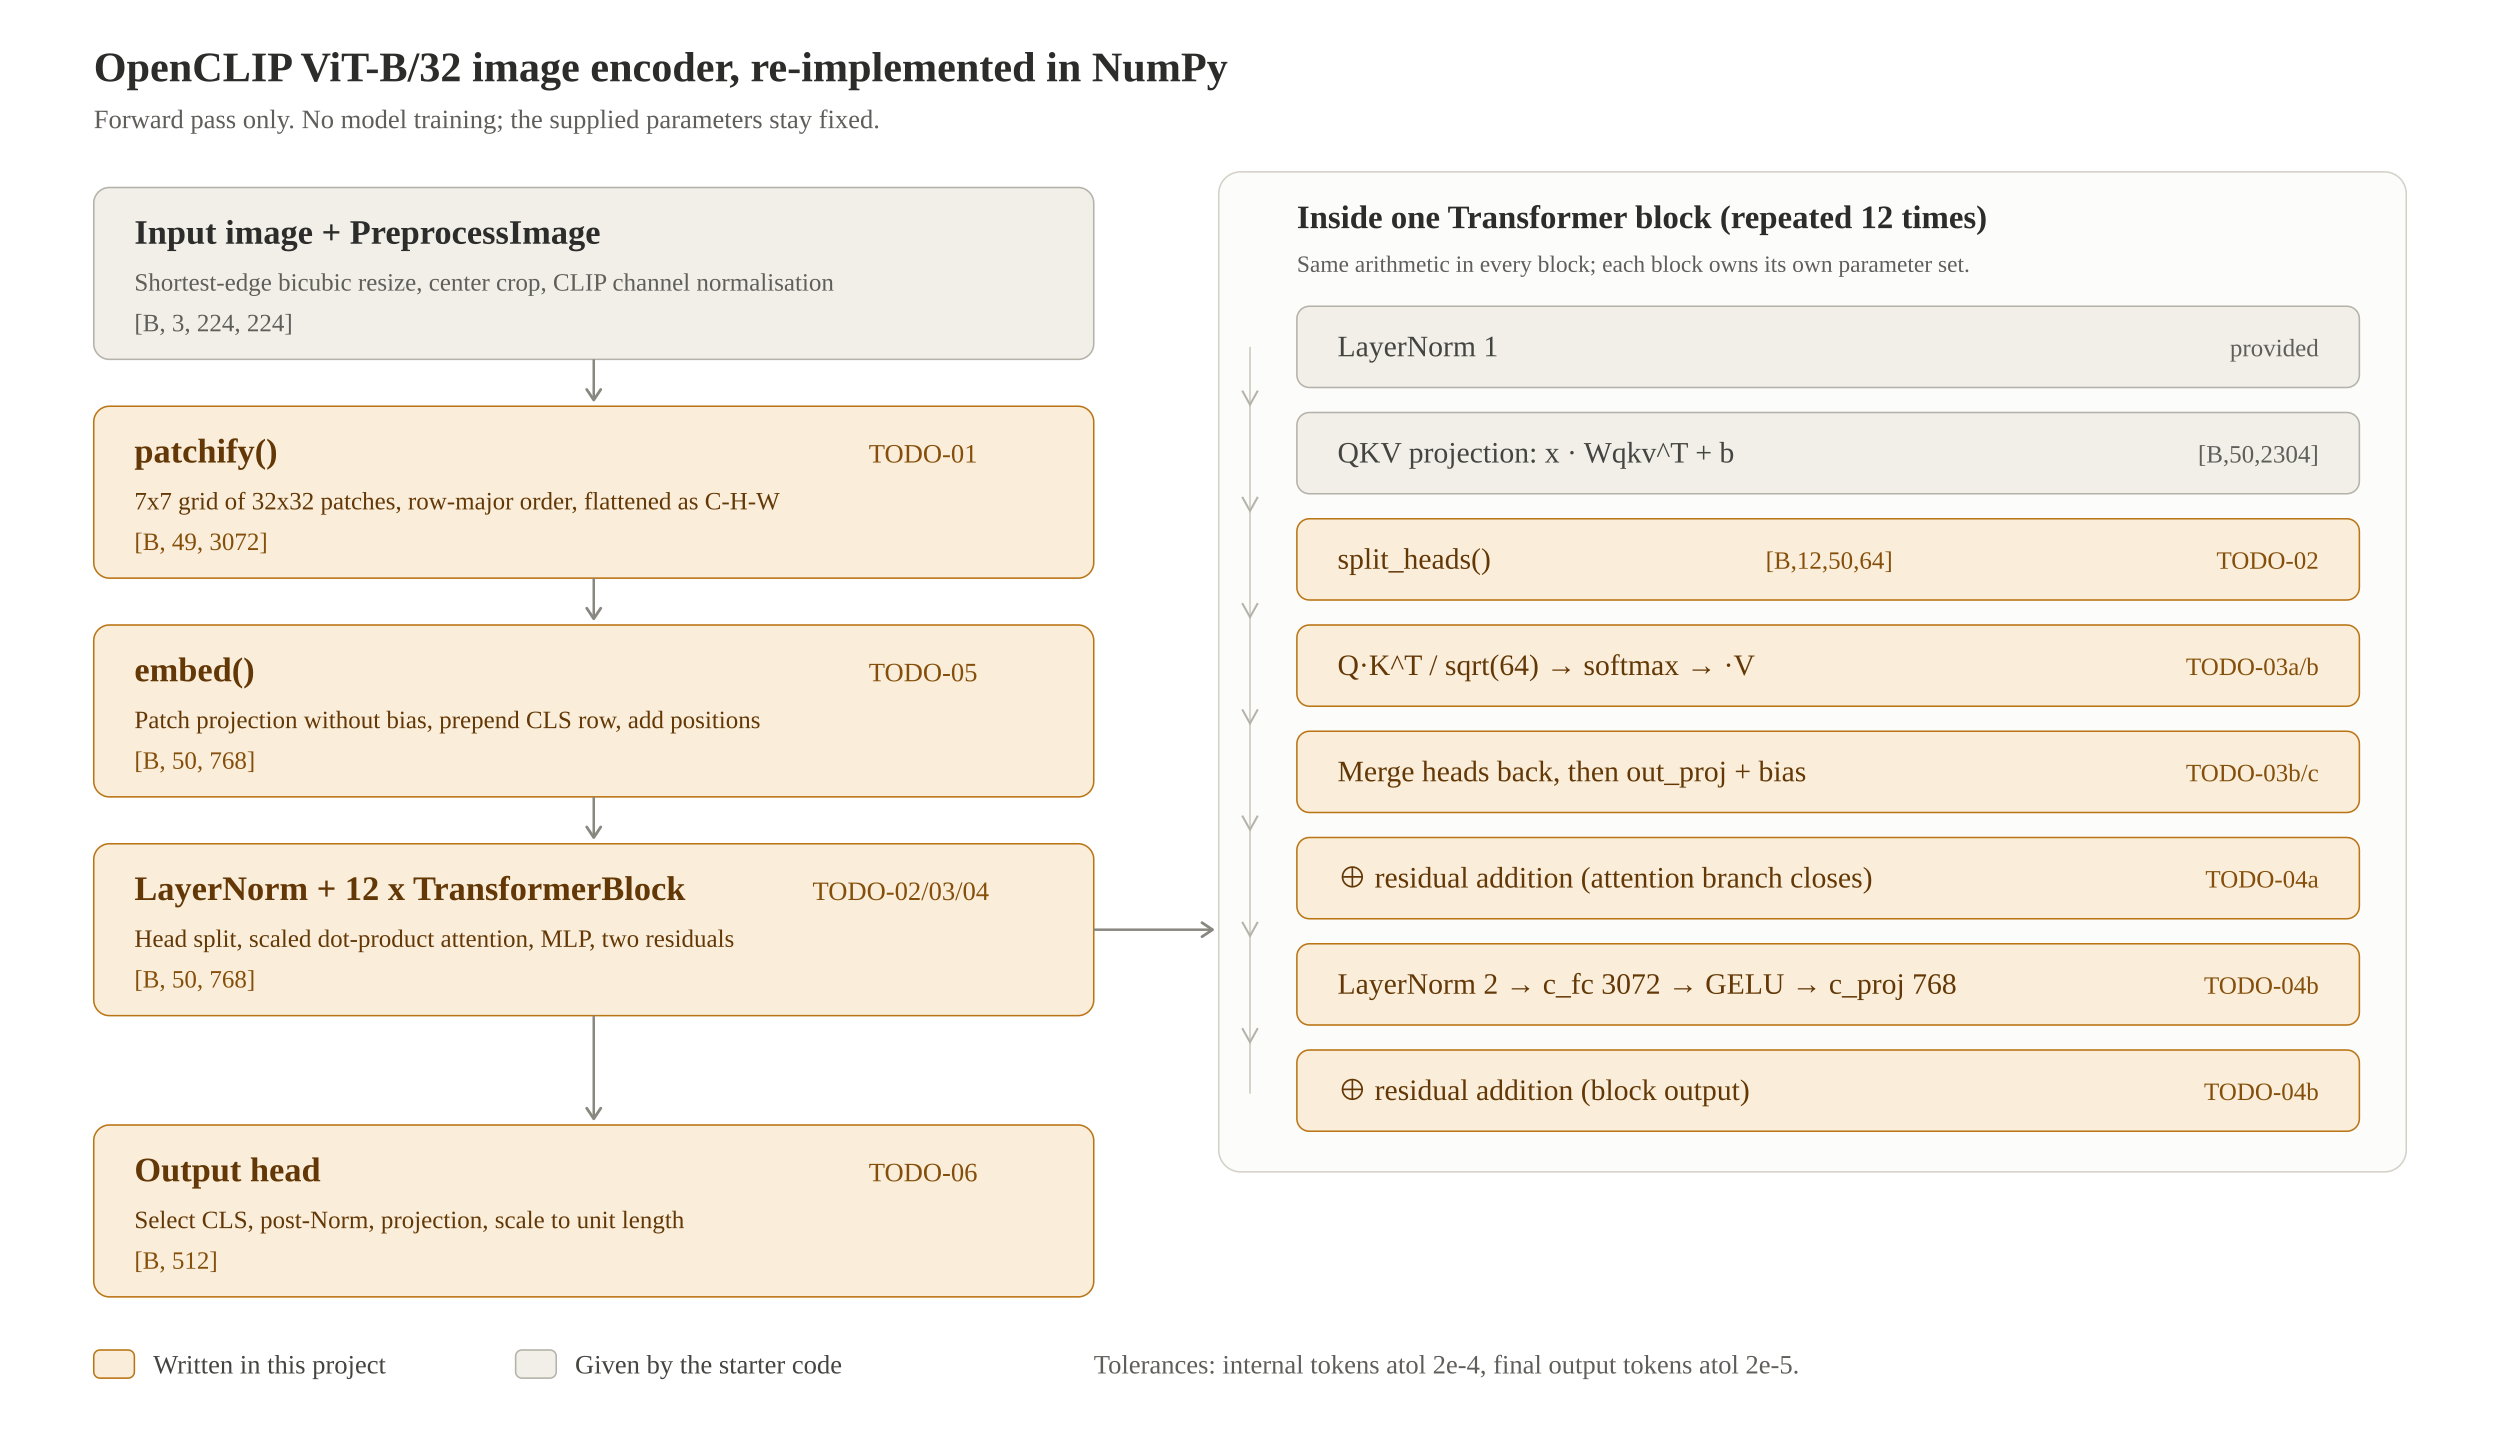
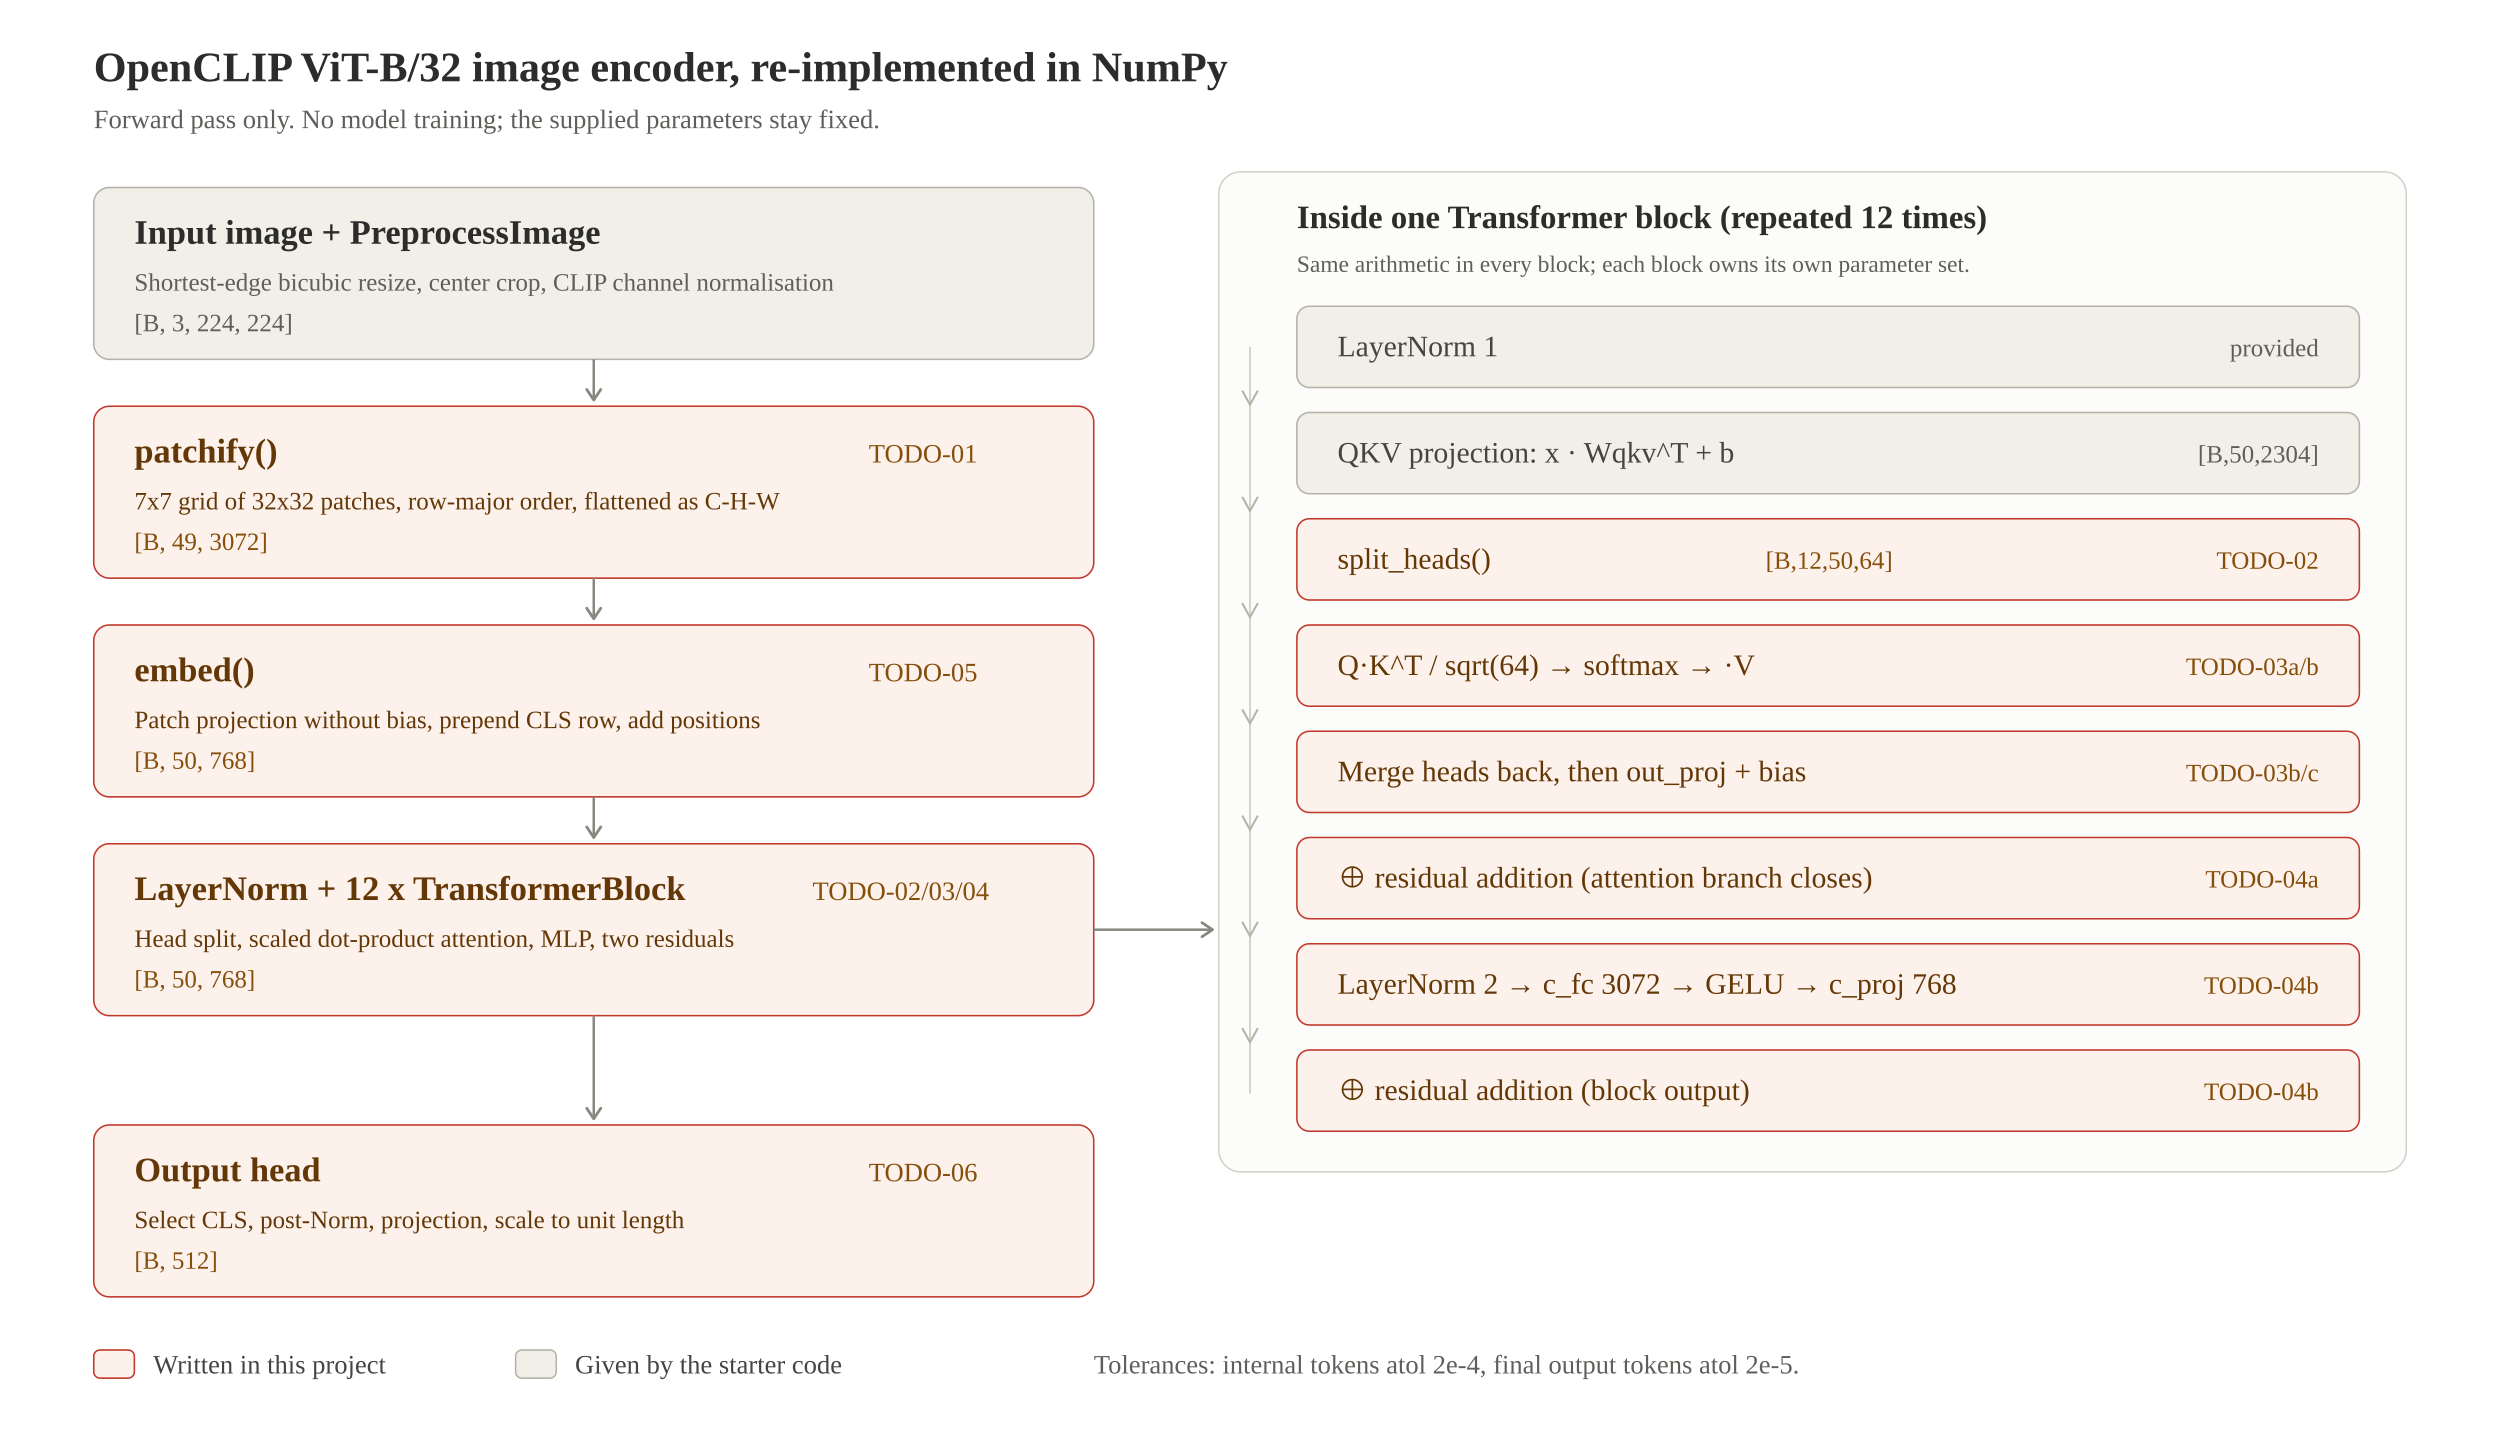
<svg xmlns="http://www.w3.org/2000/svg" width="1600" height="920" style="background:#ffffff" viewBox="0 0 1600 920">
  <defs>
    <marker id="ar" viewBox="0 0 10 10" refX="8" refY="5" markerWidth="7" markerHeight="7" orient="auto-start-reverse">
      <path d="M2 1L8 5L2 9" fill="none" stroke="#888780" stroke-width="1.6" stroke-linecap="round" stroke-linejoin="round" />
    </marker>
  </defs>
  <text x="60" y="52" font-size="27" font-weight="600" fill="#2C2C2A">OpenCLIP ViT-B/32 image encoder, re-implemented in NumPy</text>
  <text x="60" y="82" font-size="17" fill="#5F5E5A">Forward pass only. No model training; the supplied parameters stay fixed.</text>
  <rect x="60" y="120" width="640" height="110" rx="10" fill="#F1EFE8" stroke="#B4B2A9" stroke-width="1" />
  <text x="86" y="156" font-size="22" font-weight="600" fill="#2C2C2A">Input image + PreprocessImage</text>
  <text x="86" y="186" font-size="16" fill="#5F5E5A">Shortest-edge bicubic resize, center crop, CLIP channel normalisation</text>
  <text x="86" y="212" font-size="16" class="mono" fill="#5F5E5A">[B, 3, 224, 224]</text>
-   <rect x="60" y="260" width="640" height="110" rx="10" fill="#FAEEDA" stroke="#BA7517" stroke-width="1" />
+   <rect x="60" y="260" width="640" height="110" rx="10" fill="#FDF1EC" stroke="#C0392B" stroke-width="1" />
  <text x="86" y="296" font-size="22" font-weight="600" fill="#633806">patchify()</text>
  <text x="556" y="296" font-size="17" fill="#854F0B">TODO-01</text>
  <text x="86" y="326" font-size="16" fill="#633806">7x7 grid of 32x32 patches, row-major order, flattened as C-H-W</text>
  <text x="86" y="352" font-size="16" class="mono" fill="#854F0B">[B, 49, 3072]</text>
-   <rect x="60" y="400" width="640" height="110" rx="10" fill="#FAEEDA" stroke="#BA7517" stroke-width="1" />
+   <rect x="60" y="400" width="640" height="110" rx="10" fill="#FDF1EC" stroke="#C0392B" stroke-width="1" />
  <text x="86" y="436" font-size="22" font-weight="600" fill="#633806">embed()</text>
  <text x="556" y="436" font-size="17" fill="#854F0B">TODO-05</text>
  <text x="86" y="466" font-size="16" fill="#633806">Patch projection without bias, prepend CLS row, add positions</text>
  <text x="86" y="492" font-size="16" class="mono" fill="#854F0B">[B, 50, 768]</text>
-   <rect x="60" y="540" width="640" height="110" rx="10" fill="#FAEEDA" stroke="#BA7517" stroke-width="1" />
+   <rect x="60" y="540" width="640" height="110" rx="10" fill="#FDF1EC" stroke="#C0392B" stroke-width="1" />
  <text x="86" y="576" font-size="22" font-weight="600" fill="#633806">LayerNorm + 12 x TransformerBlock</text>
  <text x="520" y="576" font-size="17" fill="#854F0B">TODO-02/03/04</text>
  <text x="86" y="606" font-size="16" fill="#633806">Head split, scaled dot-product attention, MLP, two residuals</text>
  <text x="86" y="632" font-size="16" class="mono" fill="#854F0B">[B, 50, 768]</text>
-   <rect x="60" y="720" width="640" height="110" rx="10" fill="#FAEEDA" stroke="#BA7517" stroke-width="1" />
+   <rect x="60" y="720" width="640" height="110" rx="10" fill="#FDF1EC" stroke="#C0392B" stroke-width="1" />
  <text x="86" y="756" font-size="22" font-weight="600" fill="#633806">Output head</text>
  <text x="556" y="756" font-size="17" fill="#854F0B">TODO-06</text>
  <text x="86" y="786" font-size="16" fill="#633806">Select CLS, post-Norm, projection, scale to unit length</text>
  <text x="86" y="812" font-size="16" class="mono" fill="#854F0B">[B, 512]</text>
  <path d="M380 230 L380 256" fill="none" stroke="#888780" stroke-width="1.6" marker-end="url(#ar)" />
  <path d="M380 370 L380 396" fill="none" stroke="#888780" stroke-width="1.6" marker-end="url(#ar)" />
  <path d="M380 510 L380 536" fill="none" stroke="#888780" stroke-width="1.6" marker-end="url(#ar)" />
  <path d="M380 650 L380 716" fill="none" stroke="#888780" stroke-width="1.6" marker-end="url(#ar)" />
  <rect x="780" y="110" width="760" height="640" rx="14" fill="#FCFCFB" stroke="#D3D1C7" stroke-width="1" />
  <text x="830" y="146" font-size="21" font-weight="600" fill="#2C2C2A">Inside one Transformer block (repeated 12 times)</text>
  <text x="830" y="174" font-size="15" fill="#5F5E5A">Same arithmetic in every block; each block owns its own parameter set.</text>
  <path d="M700 595 L776 595" fill="none" stroke="#888780" stroke-width="1.6" marker-end="url(#ar)" />
  <path d="M800 222 L800 700" fill="none" stroke="#D3D1C7" stroke-width="1.2" />
  <path d="M795 250 L800 259 L805 250" fill="none" stroke="#B4B2A9" stroke-width="1.3" />
  <path d="M795 318 L800 327 L805 318" fill="none" stroke="#B4B2A9" stroke-width="1.3" />
  <path d="M795 386 L800 395 L805 386" fill="none" stroke="#B4B2A9" stroke-width="1.3" />
  <path d="M795 454 L800 463 L805 454" fill="none" stroke="#B4B2A9" stroke-width="1.3" />
  <path d="M795 522 L800 531 L805 522" fill="none" stroke="#B4B2A9" stroke-width="1.3" />
  <path d="M795 590 L800 599 L805 590" fill="none" stroke="#B4B2A9" stroke-width="1.3" />
  <path d="M795 658 L800 667 L805 658" fill="none" stroke="#B4B2A9" stroke-width="1.3" />
  <rect x="830" y="196" width="680" height="52" rx="8" fill="#F1EFE8" stroke="#B4B2A9" stroke-width="1" />
  <text x="856" y="228" font-size="19" fill="#444441">LayerNorm 1</text>
  <text x="1484" y="228" font-size="16" fill="#5F5E5A" text-anchor="end">provided</text>
  <rect x="830" y="264" width="680" height="52" rx="8" fill="#F1EFE8" stroke="#B4B2A9" stroke-width="1" />
  <text x="856" y="296" font-size="19" fill="#444441">QKV projection:  x · Wqkv^T + b</text>
  <text x="1484" y="296" font-size="16" class="mono" fill="#5F5E5A" text-anchor="end">[B,50,2304]</text>
-   <rect x="830" y="332" width="680" height="52" rx="8" fill="#FAEEDA" stroke="#BA7517" stroke-width="1" />
+   <rect x="830" y="332" width="680" height="52" rx="8" fill="#FDF1EC" stroke="#C0392B" stroke-width="1" />
  <text x="856" y="364" font-size="19" fill="#633806">split_heads()</text>
  <text x="1484" y="364" font-size="16" fill="#854F0B" text-anchor="end">TODO-02</text>
  <text x="1130" y="364" font-size="16" class="mono" fill="#854F0B">[B,12,50,64]</text>
-   <rect x="830" y="400" width="680" height="52" rx="8" fill="#FAEEDA" stroke="#BA7517" stroke-width="1" />
+   <rect x="830" y="400" width="680" height="52" rx="8" fill="#FDF1EC" stroke="#C0392B" stroke-width="1" />
  <text x="856" y="432" font-size="19" fill="#633806">Q·K^T / sqrt(64) → softmax → ·V</text>
  <text x="1484" y="432" font-size="16" fill="#854F0B" text-anchor="end">TODO-03a/b</text>
-   <rect x="830" y="468" width="680" height="52" rx="8" fill="#FAEEDA" stroke="#BA7517" stroke-width="1" />
+   <rect x="830" y="468" width="680" height="52" rx="8" fill="#FDF1EC" stroke="#C0392B" stroke-width="1" />
  <text x="856" y="500" font-size="19" fill="#633806">Merge heads back, then out_proj + bias</text>
  <text x="1484" y="500" font-size="16" fill="#854F0B" text-anchor="end">TODO-03b/c</text>
-   <rect x="830" y="536" width="680" height="52" rx="8" fill="#FAEEDA" stroke="#BA7517" stroke-width="1" />
+   <rect x="830" y="536" width="680" height="52" rx="8" fill="#FDF1EC" stroke="#C0392B" stroke-width="1" />
  <text x="856" y="568" font-size="19" fill="#633806">⊕ residual addition (attention branch closes)</text>
  <text x="1484" y="568" font-size="16" fill="#854F0B" text-anchor="end">TODO-04a</text>
-   <rect x="830" y="604" width="680" height="52" rx="8" fill="#FAEEDA" stroke="#BA7517" stroke-width="1" />
+   <rect x="830" y="604" width="680" height="52" rx="8" fill="#FDF1EC" stroke="#C0392B" stroke-width="1" />
  <text x="856" y="636" font-size="19" fill="#633806">LayerNorm 2 → c_fc 3072 → GELU → c_proj 768</text>
  <text x="1484" y="636" font-size="16" fill="#854F0B" text-anchor="end">TODO-04b</text>
-   <rect x="830" y="672" width="680" height="52" rx="8" fill="#FAEEDA" stroke="#BA7517" stroke-width="1" />
+   <rect x="830" y="672" width="680" height="52" rx="8" fill="#FDF1EC" stroke="#C0392B" stroke-width="1" />
  <text x="856" y="704" font-size="19" fill="#633806">⊕ residual addition (block output)</text>
  <text x="1484" y="704" font-size="16" fill="#854F0B" text-anchor="end">TODO-04b</text>
-   <rect x="60" y="864" width="26" height="18" rx="4" fill="#FAEEDA" stroke="#BA7517" stroke-width="1" />
+   <rect x="60" y="864" width="26" height="18" rx="4" fill="#FDF1EC" stroke="#C0392B" stroke-width="1" />
  <text x="98" y="879" font-size="17" fill="#444441">Written in this project</text>
  <rect x="330" y="864" width="26" height="18" rx="4" fill="#F1EFE8" stroke="#B4B2A9" stroke-width="1" />
  <text x="368" y="879" font-size="17" fill="#444441">Given by the starter code</text>
  <text x="700" y="879" font-size="17" fill="#5F5E5A">Tolerances: internal tokens atol 2e-4, final output tokens atol 2e-5.</text>
</svg>
